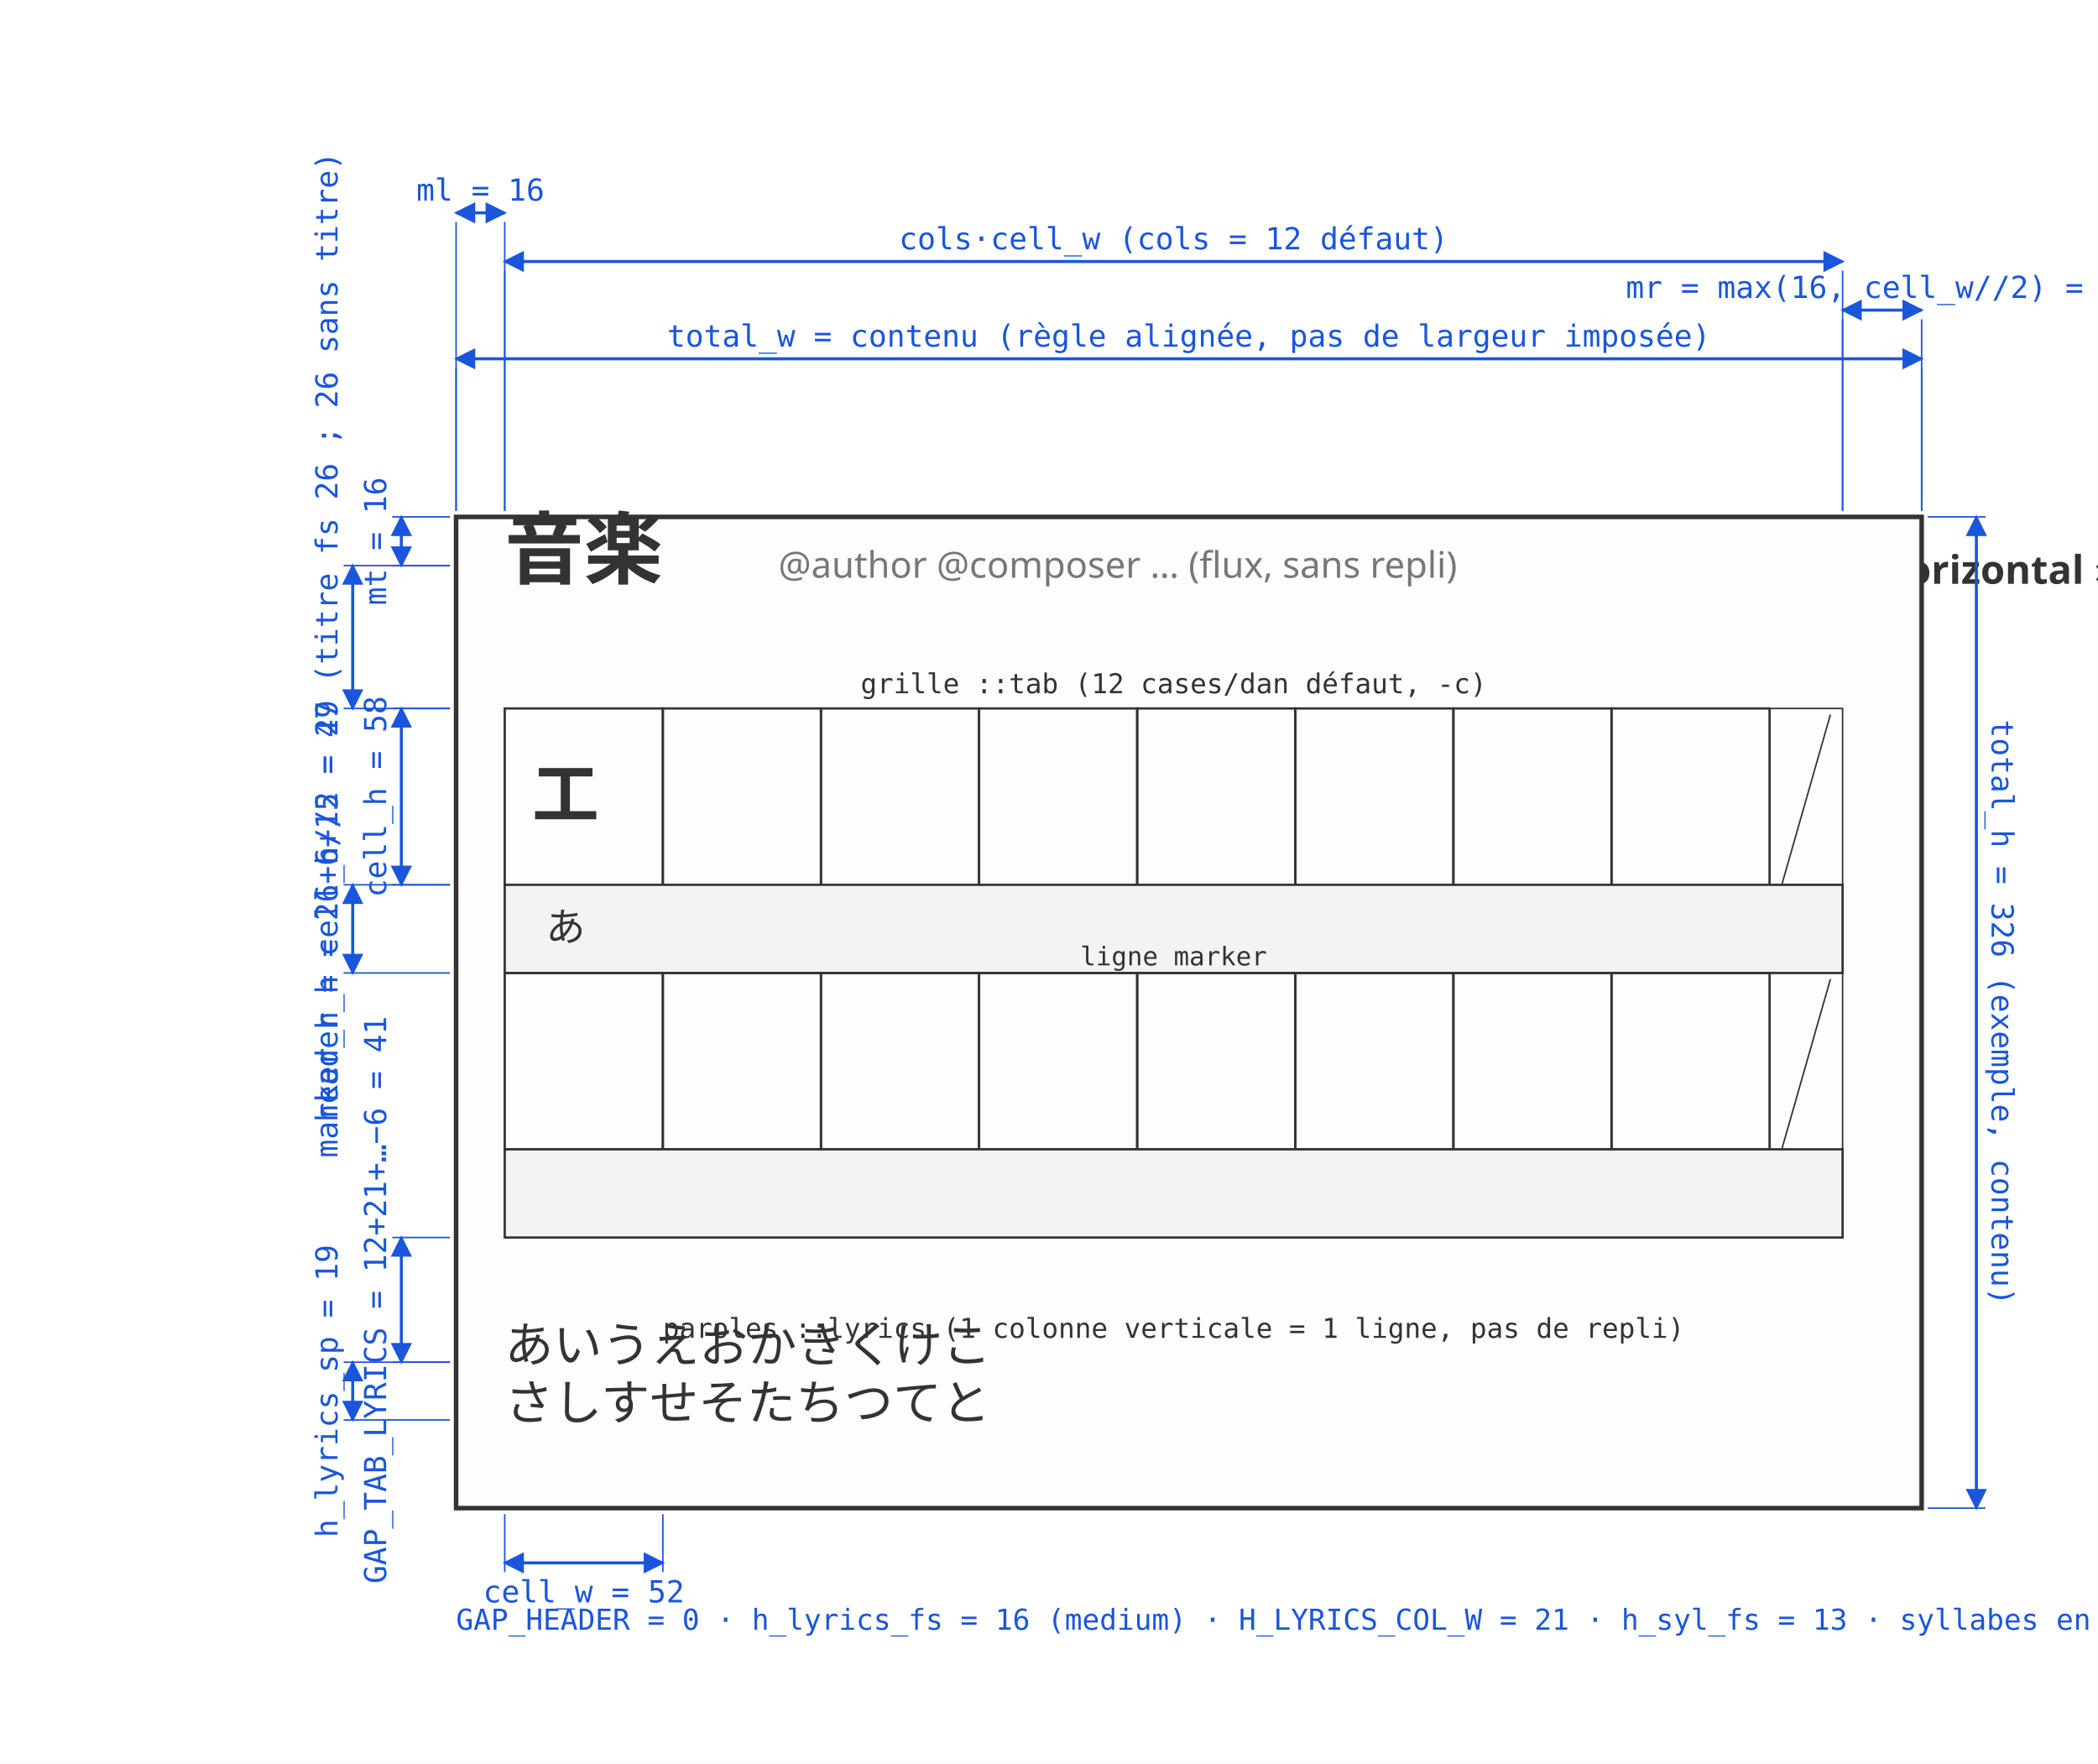
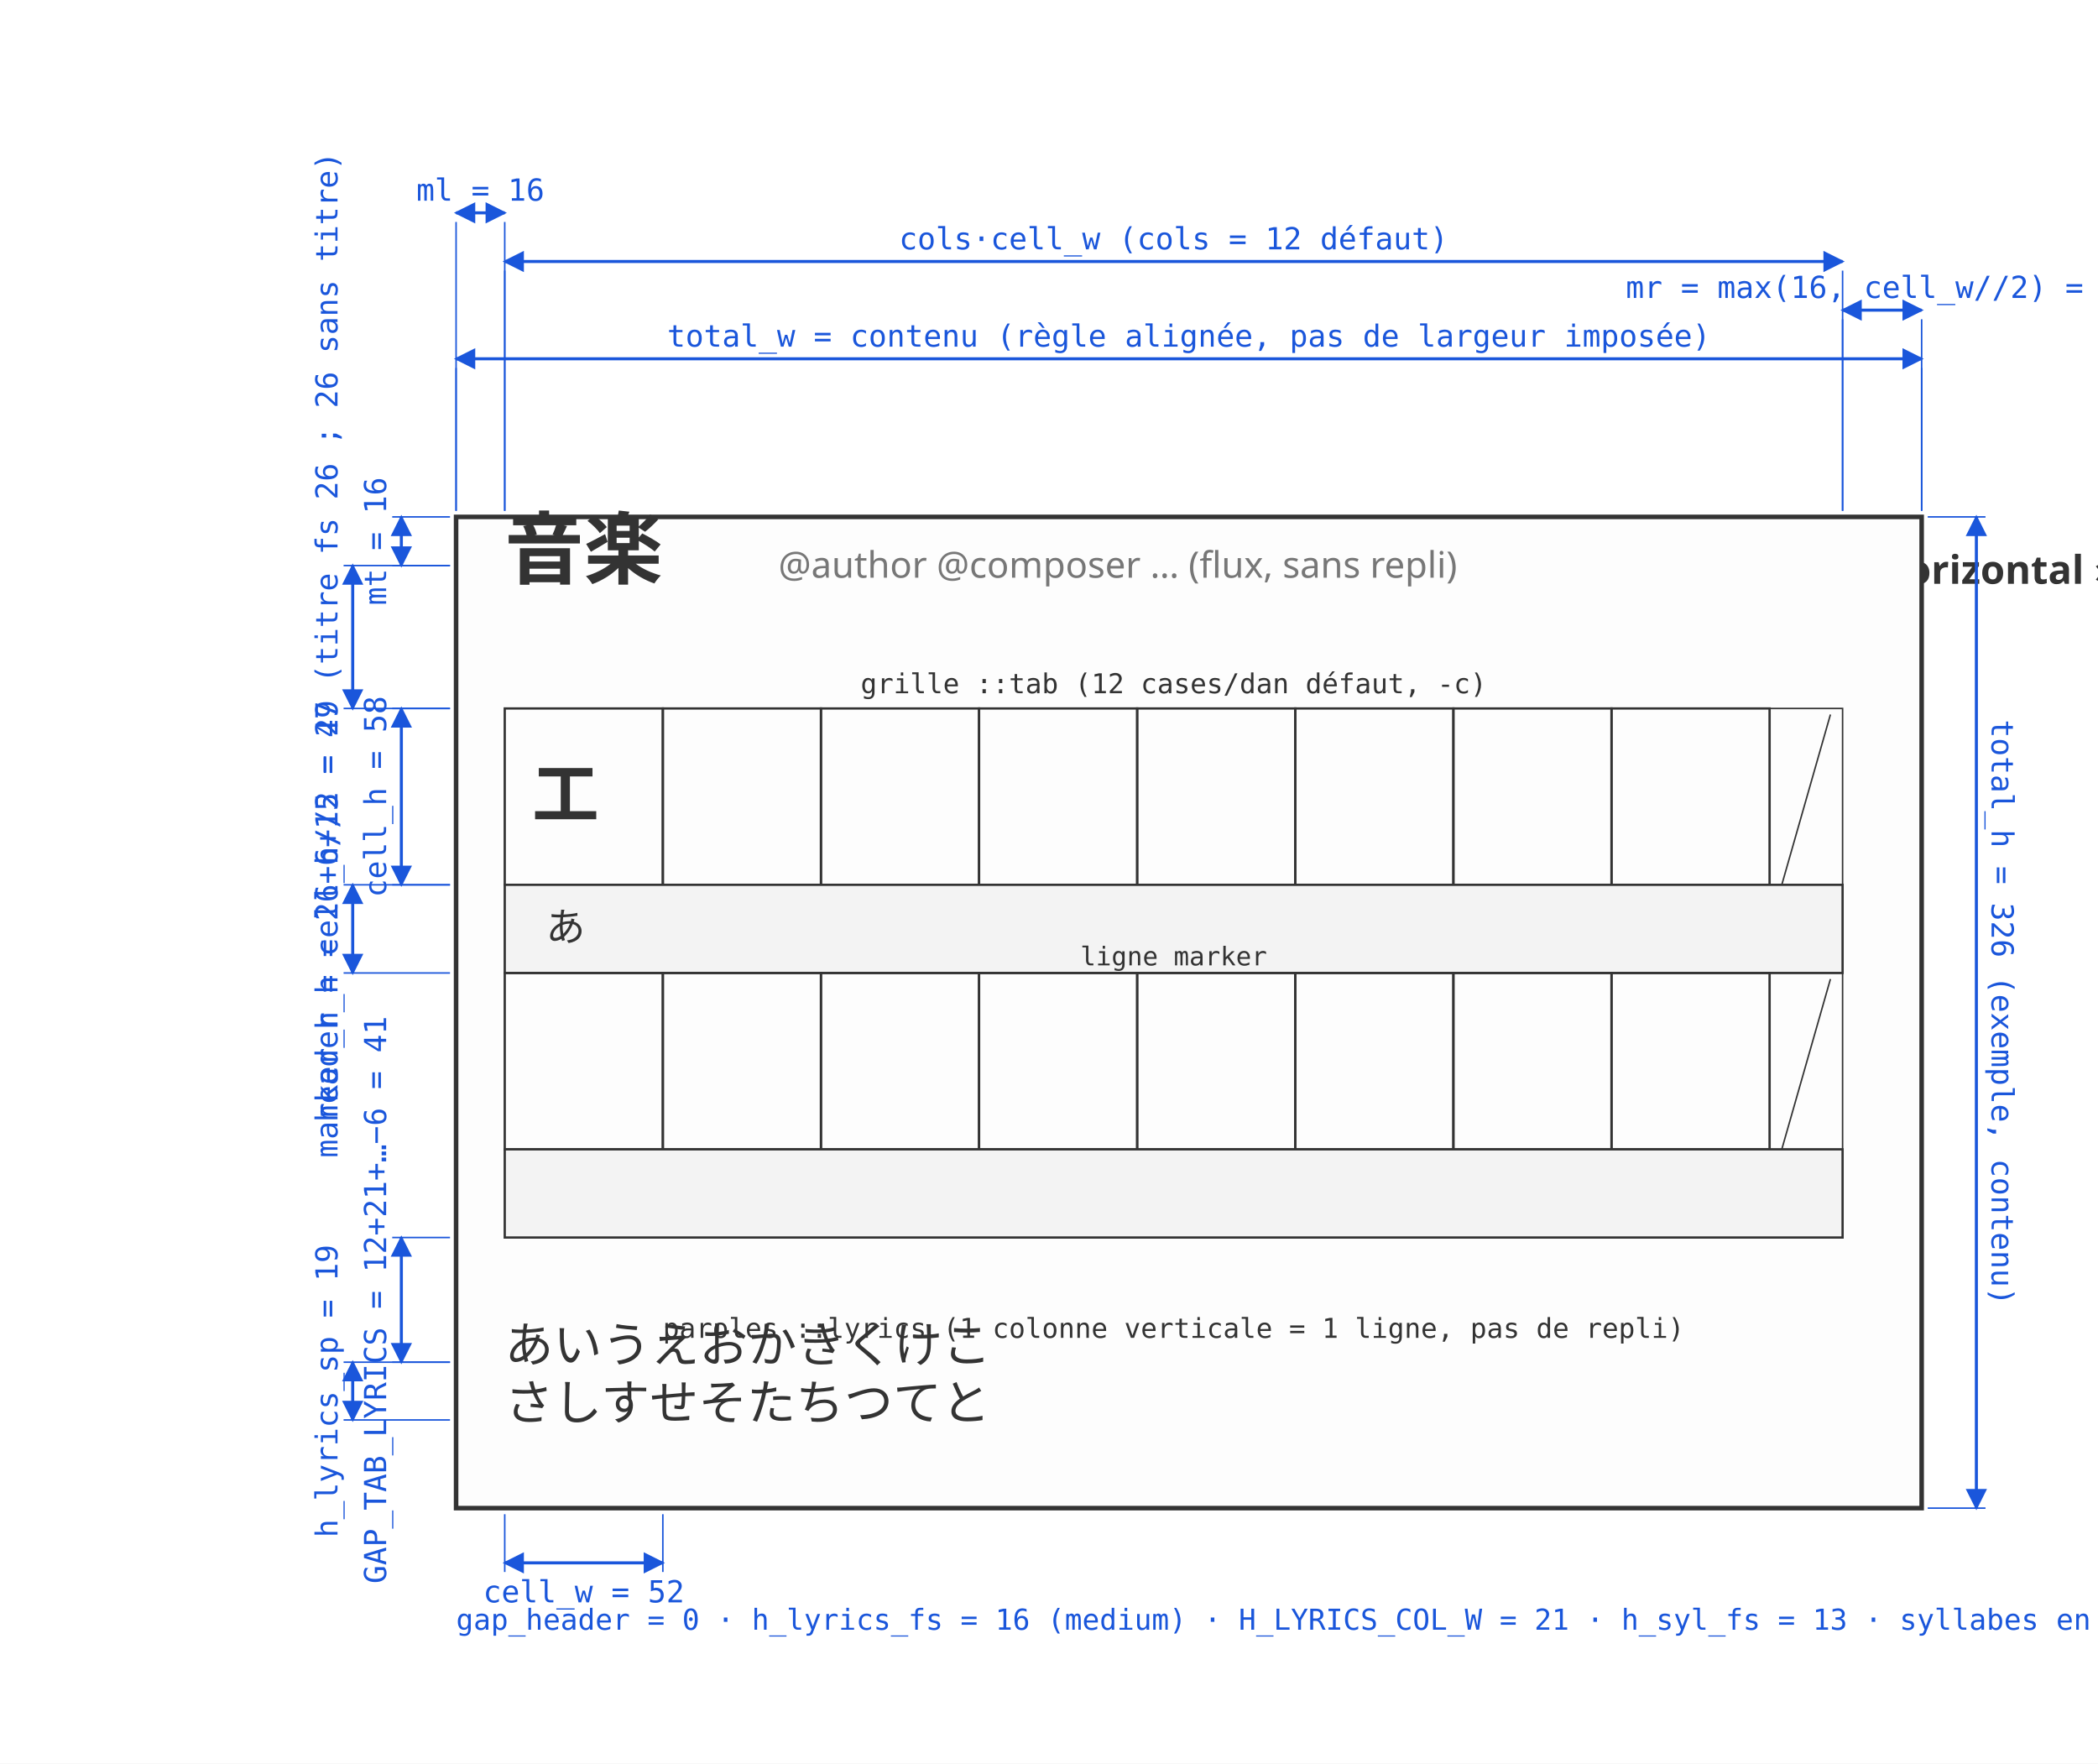
<svg xmlns="http://www.w3.org/2000/svg" width="690" height="580" viewBox="0 0 690 580">
  <defs>
    <marker id="arr" viewBox="0 0 10 10" refX="9" refY="5" markerWidth="7" markerHeight="7" orient="auto-start-reverse">
      <path d="M0,0 L10,5 L0,10 z" fill="#1a56db" />
    </marker>
  </defs>
  <rect x="0" y="0" width="690" height="580" fill="#ffffff" />
  <text x="300" y="192" text-anchor="start" font-family="sans-serif" font-size="13" fill="#333333" font-weight="bold">Mise en page horizontale — constantes (layout « horizontal », px, page à taille variable)</text>
  <text x="300" y="208" text-anchor="start" font-family="sans-serif" font-size="9.5" fill="#333333">gris foncé = éléments · bleu = cotes (flèches) et constantes</text>
  <rect x="150" y="170" width="482" height="326" fill="#fdfdfd" stroke="#333333" stroke-width="1.5" />
  <text x="166" y="190" text-anchor="start" font-family="monospace" font-size="26" fill="#333333" font-weight="bold">音楽</text>
  <text x="256" y="190" text-anchor="start" font-family="sans-serif" font-size="12" fill="#777">@author @composer … (flux, sans repli)</text>
  <rect x="166" y="233" width="52" height="58" fill="none" stroke="#333333" stroke-width="0.75" />
  <rect x="218" y="233" width="52" height="58" fill="none" stroke="#333333" stroke-width="0.75" />
  <rect x="270" y="233" width="52" height="58" fill="none" stroke="#333333" stroke-width="0.75" />
  <rect x="322" y="233" width="52" height="58" fill="none" stroke="#333333" stroke-width="0.75" />
  <rect x="374" y="233" width="52" height="58" fill="none" stroke="#333333" stroke-width="0.75" />
  <rect x="426" y="233" width="52" height="58" fill="none" stroke="#333333" stroke-width="0.75" />
  <rect x="478" y="233" width="52" height="58" fill="none" stroke="#333333" stroke-width="0.75" />
  <rect x="530" y="233" width="52" height="58" fill="none" stroke="#333333" stroke-width="0.75" />
  <rect x="582" y="233" width="24" height="58" fill="none" stroke="#333333" stroke-width="0.5" />
  <line x1="586" y1="291" x2="602" y2="235" stroke="#333333" stroke-width="0.5" />
  <rect x="166" y="291" width="440" height="29" fill="#f3f3f3" stroke="#333333" stroke-width="0.75" />
  <rect x="166" y="320" width="52" height="58" fill="none" stroke="#333333" stroke-width="0.75" />
  <rect x="218" y="320" width="52" height="58" fill="none" stroke="#333333" stroke-width="0.75" />
  <rect x="270" y="320" width="52" height="58" fill="none" stroke="#333333" stroke-width="0.75" />
  <rect x="322" y="320" width="52" height="58" fill="none" stroke="#333333" stroke-width="0.75" />
  <rect x="374" y="320" width="52" height="58" fill="none" stroke="#333333" stroke-width="0.75" />
  <rect x="426" y="320" width="52" height="58" fill="none" stroke="#333333" stroke-width="0.75" />
  <rect x="478" y="320" width="52" height="58" fill="none" stroke="#333333" stroke-width="0.75" />
  <rect x="530" y="320" width="52" height="58" fill="none" stroke="#333333" stroke-width="0.75" />
  <rect x="582" y="320" width="24" height="58" fill="none" stroke="#333333" stroke-width="0.5" />
  <line x1="586" y1="378" x2="602" y2="322" stroke="#333333" stroke-width="0.5" />
  <rect x="166" y="378" width="440" height="29" fill="#f3f3f3" stroke="#333333" stroke-width="0.75" />
  <text x="186" y="269" text-anchor="middle" font-family="monospace" font-size="22" fill="#333333" font-weight="bold">工</text>
  <text x="186" y="309.5" text-anchor="middle" font-family="monospace" font-size="13" fill="#333333">あ</text>
  <text x="386" y="228" text-anchor="middle" font-family="monospace" font-size="9" fill="#333333">grille ::tab (12 cases/dan défaut, -c)</text>
  <text x="386" y="317.5" text-anchor="middle" font-family="monospace" font-size="8.5" fill="#333333">ligne marker</text>
  <text x="166" y="448" text-anchor="start" font-family="monospace" font-size="16" fill="#333333">あいうえおかきくけこ</text>
  <text x="166" y="467" text-anchor="start" font-family="monospace" font-size="16" fill="#333333">さしすせそたちつてと</text>
  <text x="386" y="440" text-anchor="middle" font-family="monospace" font-size="9" fill="#333333">paroles ::lyrics (1 colonne verticale = 1 ligne, pas de repli)</text>
  <line x1="150" y1="168" x2="150" y2="73" stroke="#1a56db" stroke-width="0.5" />
  <line x1="166" y1="168" x2="166" y2="73" stroke="#1a56db" stroke-width="0.5" />
  <line x1="150" y1="70" x2="166" y2="70" stroke="#1a56db" stroke-width="1" marker-start="url(#arr)" marker-end="url(#arr)" />
  <text x="158" y="66" text-anchor="middle" font-family="monospace" font-size="10" fill="#1a56db">ml = 16</text>
  <line x1="166" y1="168" x2="166" y2="89" stroke="#1a56db" stroke-width="0.5" />
  <line x1="606" y1="168" x2="606" y2="89" stroke="#1a56db" stroke-width="0.5" />
  <line x1="166" y1="86" x2="606" y2="86" stroke="#1a56db" stroke-width="1" marker-start="url(#arr)" marker-end="url(#arr)" />
  <text x="386" y="82" text-anchor="middle" font-family="monospace" font-size="10" fill="#1a56db">cols·cell_w (cols = 12 défaut)</text>
  <line x1="606" y1="168" x2="606" y2="105" stroke="#1a56db" stroke-width="0.5" />
  <line x1="632" y1="168" x2="632" y2="105" stroke="#1a56db" stroke-width="0.5" />
  <line x1="606" y1="102" x2="632" y2="102" stroke="#1a56db" stroke-width="1" marker-start="url(#arr)" marker-end="url(#arr)" />
  <text x="619" y="98" text-anchor="middle" font-family="monospace" font-size="10" fill="#1a56db">mr = max(16, cell_w//2) = 26</text>
  <line x1="150" y1="168" x2="150" y2="121" stroke="#1a56db" stroke-width="0.5" />
  <line x1="632" y1="168" x2="632" y2="121" stroke="#1a56db" stroke-width="0.5" />
  <line x1="150" y1="118" x2="632" y2="118" stroke="#1a56db" stroke-width="1" marker-start="url(#arr)" marker-end="url(#arr)" />
  <text x="391" y="114" text-anchor="middle" font-family="monospace" font-size="10" fill="#1a56db">total_w = contenu (règle alignée, pas de largeur imposée)</text>
  <line x1="148" y1="170" x2="129" y2="170" stroke="#1a56db" stroke-width="0.5" />
  <line x1="148" y1="186" x2="129" y2="186" stroke="#1a56db" stroke-width="0.5" />
  <line x1="132" y1="170" x2="132" y2="186" stroke="#1a56db" stroke-width="1" marker-start="url(#arr)" marker-end="url(#arr)" />
  <text x="127" y="178" text-anchor="middle" font-family="monospace" font-size="10" fill="#1a56db" transform="rotate(-90 127 178)">mt = 16</text>
  <line x1="148" y1="186" x2="113" y2="186" stroke="#1a56db" stroke-width="0.5" />
  <line x1="148" y1="233" x2="113" y2="233" stroke="#1a56db" stroke-width="0.5" />
  <line x1="116" y1="186" x2="116" y2="233" stroke="#1a56db" stroke-width="1" marker-start="url(#arr)" marker-end="url(#arr)" />
  <text x="111" y="209.5" text-anchor="middle" font-family="monospace" font-size="10" fill="#1a56db" transform="rotate(-90 111 209.5)">header_h = 26+6+15 = 47 (titre fs 26 ; 26 sans titre)</text>
  <line x1="148" y1="233" x2="129" y2="233" stroke="#1a56db" stroke-width="0.5" />
  <line x1="148" y1="291" x2="129" y2="291" stroke="#1a56db" stroke-width="0.5" />
  <line x1="132" y1="233" x2="132" y2="291" stroke="#1a56db" stroke-width="1" marker-start="url(#arr)" marker-end="url(#arr)" />
  <text x="127" y="262" text-anchor="middle" font-family="monospace" font-size="10" fill="#1a56db" transform="rotate(-90 127 262)">cell_h = 58</text>
  <line x1="148" y1="291" x2="113" y2="291" stroke="#1a56db" stroke-width="0.5" />
  <line x1="148" y1="320" x2="113" y2="320" stroke="#1a56db" stroke-width="0.5" />
  <line x1="116" y1="291" x2="116" y2="320" stroke="#1a56db" stroke-width="1" marker-start="url(#arr)" marker-end="url(#arr)" />
  <text x="111" y="305.5" text-anchor="middle" font-family="monospace" font-size="10" fill="#1a56db" transform="rotate(-90 111 305.5)">marker_h = cell_h//2 = 29</text>
  <line x1="148" y1="407" x2="129" y2="407" stroke="#1a56db" stroke-width="0.5" />
  <line x1="148" y1="448" x2="129" y2="448" stroke="#1a56db" stroke-width="0.5" />
  <line x1="132" y1="407" x2="132" y2="448" stroke="#1a56db" stroke-width="1" marker-start="url(#arr)" marker-end="url(#arr)" />
  <text x="127" y="427.5" text-anchor="middle" font-family="monospace" font-size="10" fill="#1a56db" transform="rotate(-90 127 427.5)">GAP_TAB_LYRICS = 12+21+…−6 = 41</text>
  <line x1="148" y1="448" x2="113" y2="448" stroke="#1a56db" stroke-width="0.5" />
  <line x1="148" y1="467" x2="113" y2="467" stroke="#1a56db" stroke-width="0.5" />
  <line x1="116" y1="448" x2="116" y2="467" stroke="#1a56db" stroke-width="1" marker-start="url(#arr)" marker-end="url(#arr)" />
  <text x="111" y="457.5" text-anchor="middle" font-family="monospace" font-size="10" fill="#1a56db" transform="rotate(-90 111 457.5)">h_lyrics_sp = 19</text>
  <line x1="634" y1="170" x2="653" y2="170" stroke="#1a56db" stroke-width="0.5" />
  <line x1="634" y1="496" x2="653" y2="496" stroke="#1a56db" stroke-width="0.5" />
  <line x1="650" y1="170" x2="650" y2="496" stroke="#1a56db" stroke-width="1" marker-start="url(#arr)" marker-end="url(#arr)" />
  <text x="655" y="333" text-anchor="middle" font-family="monospace" font-size="10" fill="#1a56db" transform="rotate(90 655 333)">total_h = 326 (exemple, contenu)</text>
  <line x1="166" y1="498" x2="166" y2="517" stroke="#1a56db" stroke-width="0.5" />
  <line x1="218" y1="498" x2="218" y2="517" stroke="#1a56db" stroke-width="0.5" />
  <line x1="166" y1="514" x2="218" y2="514" stroke="#1a56db" stroke-width="1" marker-start="url(#arr)" marker-end="url(#arr)" />
  <text x="192" y="527" text-anchor="middle" font-family="monospace" font-size="10" fill="#1a56db">cell_w = 52</text>
-   <text x="150" y="536" text-anchor="start" font-family="monospace" font-size="9.5" fill="#1a56db">GAP_HEADER = 0 · h_lyrics_fs = 16 (medium) · H_LYRICS_COL_W = 21 · h_syl_fs = 13 · syllabes en ligne marker sous la rangée</text>
+   <text x="150" y="536" text-anchor="start" font-family="monospace" font-size="9.5" fill="#1a56db">gap_header = 0 · h_lyrics_fs = 16 (medium) · H_LYRICS_COL_W = 21 · h_syl_fs = 13 · syllabes en ligne marker sous la rangée</text>
</svg>
